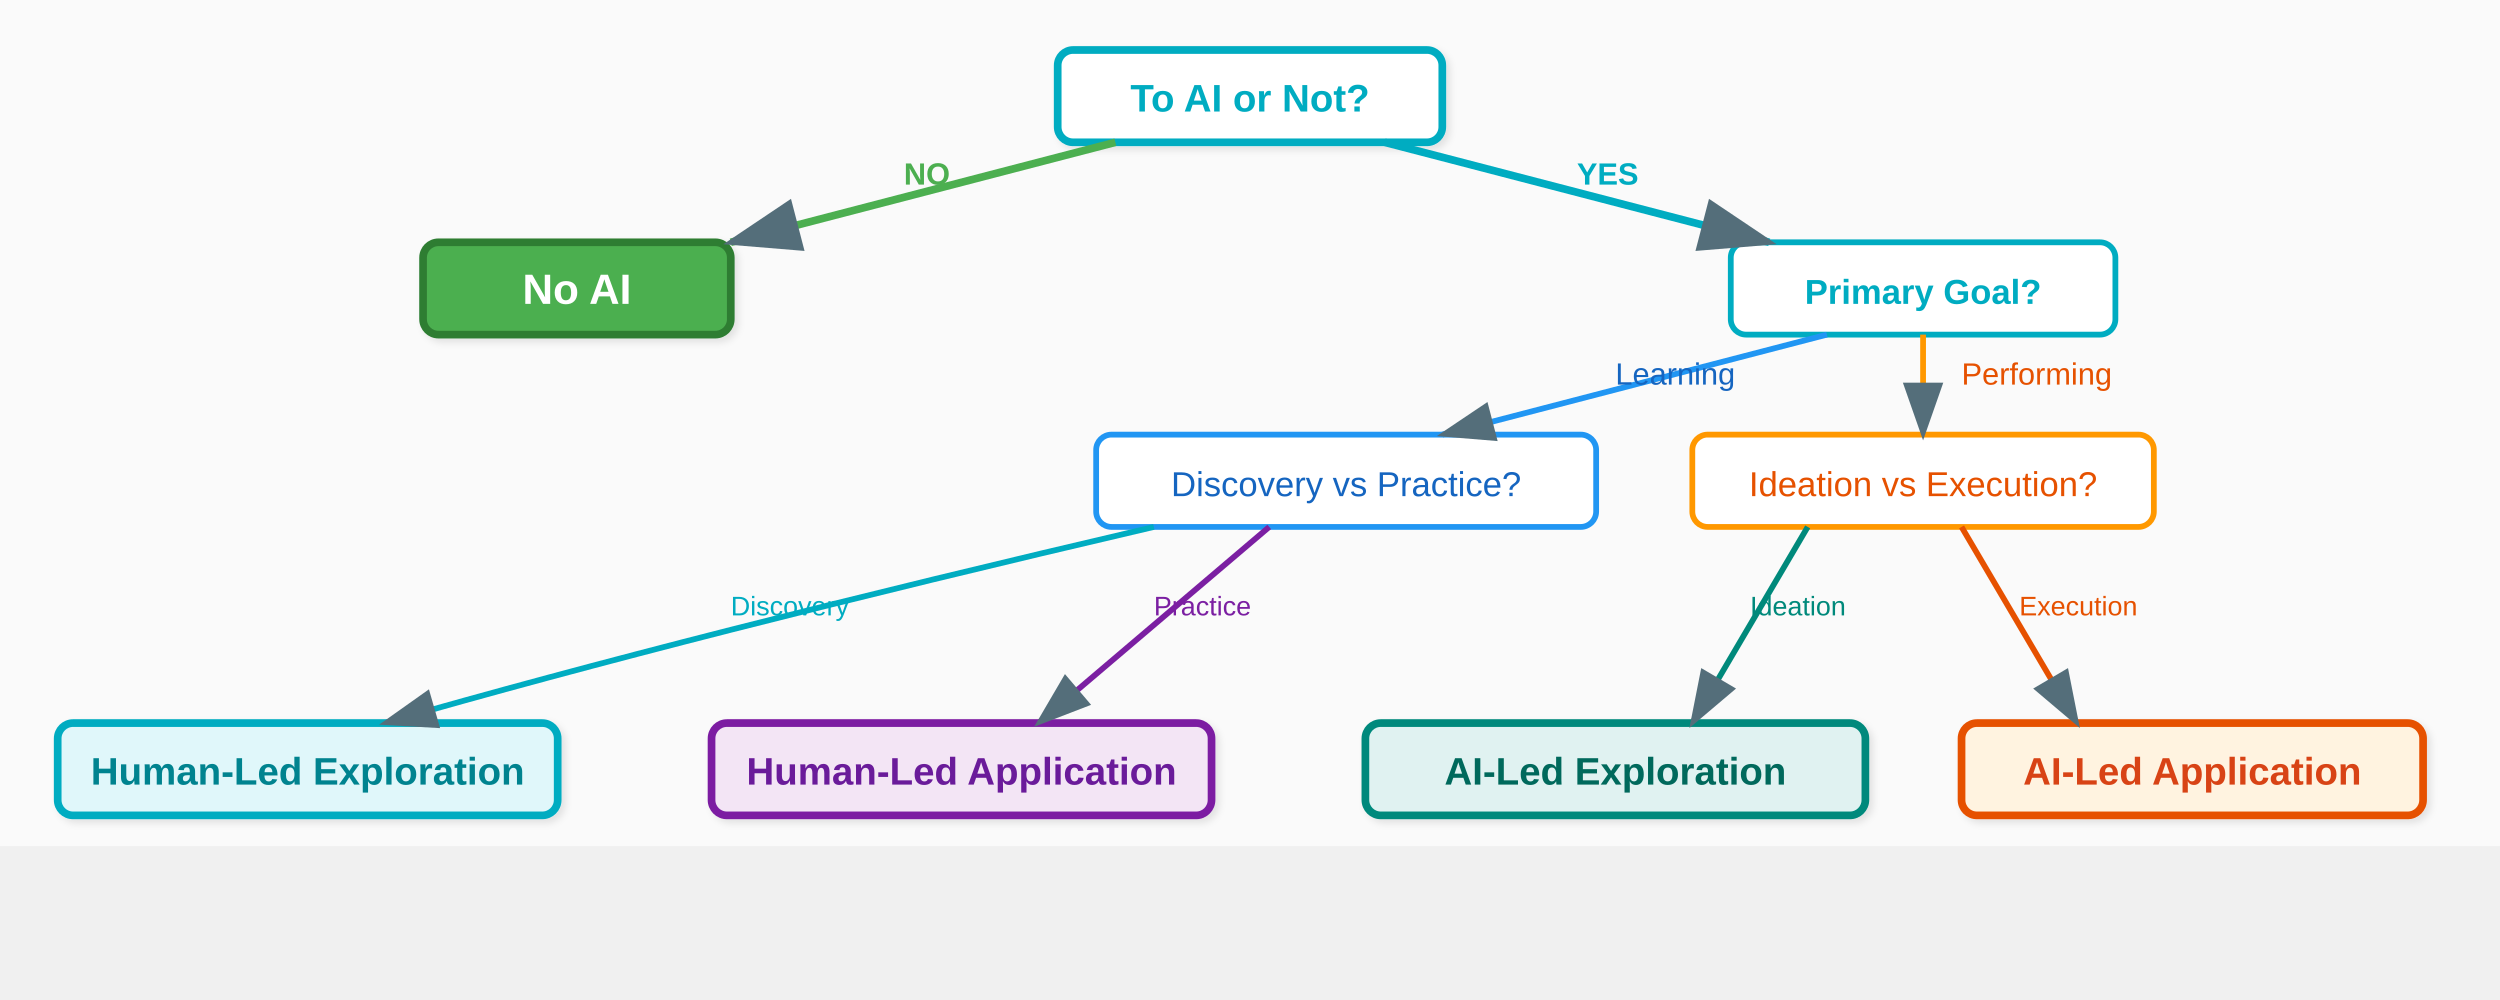
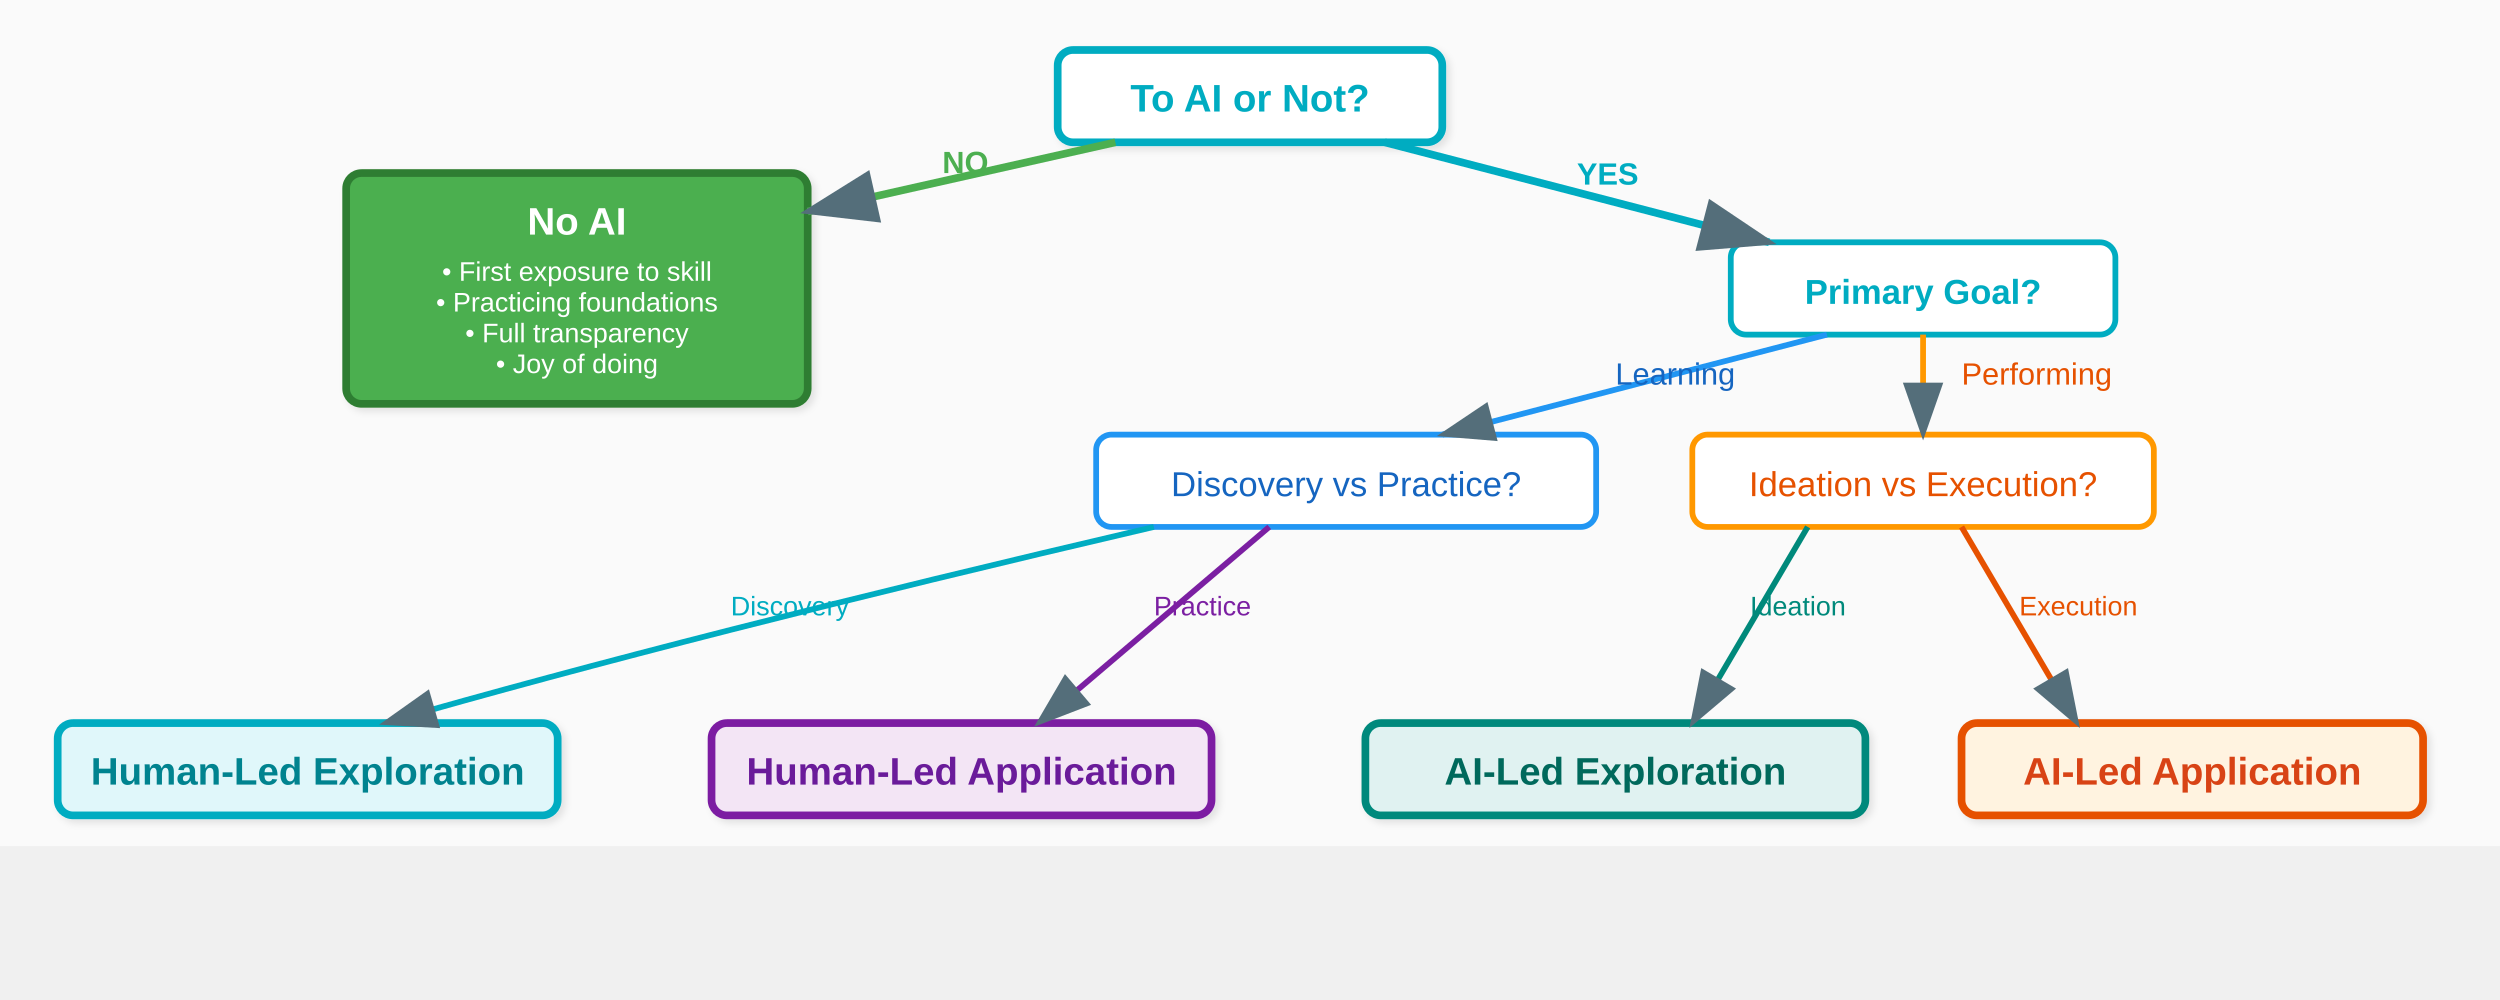
<svg xmlns="http://www.w3.org/2000/svg" viewBox="0 0 650 260" width="650" height="260">
  <defs>
    <marker id="arrow" markerWidth="10" markerHeight="7" refX="9" refY="3.5" orient="auto">
      <polygon points="0 0, 10 3.5, 0 7" fill="#546e7a" />
    </marker>
    <filter id="shadow" x="-50%" y="-50%" width="200%" height="200%">
      <feDropShadow dx="1" dy="1" stdDeviation="1" flood-opacity="0.1" />
    </filter>
  </defs>
  <rect width="650" height="220" fill="#fafafa" />
  <g id="start-node" transform="translate(325, 25)">
    <rect x="-50" y="-12" width="100" height="24" fill="white" stroke="#00acc1" stroke-width="2" rx="4" filter="url(#shadow)" />
    <text x="0" y="4" text-anchor="middle" font-family="Arial, sans-serif" font-size="10" font-weight="bold" fill="#00acc1">
      To AI or Not?
    </text>
  </g>
  <g id="no-ai-role" transform="translate(150, 75)">
-     <rect x="-40" y="-12" width="80" height="24" fill="#4caf50" stroke="#2e7d32" stroke-width="2" rx="4" filter="url(#shadow)" />
-     <text x="0" y="4" text-anchor="middle" font-family="Arial, sans-serif" font-size="11" font-weight="bold" fill="white">
+     <rect x="-60" y="-30" width="120" height="60" fill="#4caf50" stroke="#2e7d32" stroke-width="2" rx="4" filter="url(#shadow)" />
+     <text x="0" y="-14" text-anchor="middle" font-family="Arial, sans-serif" font-size="10" font-weight="bold" fill="white">
      No AI
+     </text>
+     <text x="0" y="-2" text-anchor="middle" font-family="Arial, sans-serif" font-size="7" fill="white">
+       • First exposure to skill
+     </text>
+     <text x="0" y="6" text-anchor="middle" font-family="Arial, sans-serif" font-size="7" fill="white">
+       • Practicing foundations
+     </text>
+     <text x="0" y="14" text-anchor="middle" font-family="Arial, sans-serif" font-size="7" fill="white">
+       • Full transparency
+     </text>
+     <text x="0" y="22" text-anchor="middle" font-family="Arial, sans-serif" font-size="7" fill="white">
+       • Joy of doing
    </text>
  </g>
  <g id="goal-node" transform="translate(500, 75)">
    <rect x="-50" y="-12" width="100" height="24" fill="white" stroke="#00acc1" stroke-width="1.5" rx="4" />
    <text x="0" y="4" text-anchor="middle" font-family="Arial, sans-serif" font-size="9" font-weight="bold" fill="#00acc1">
      Primary Goal?
    </text>
  </g>
  <g id="learning-branch" transform="translate(350, 125)">
    <rect x="-65" y="-12" width="130" height="24" fill="white" stroke="#2196f3" stroke-width="1.5" rx="4" />
    <text x="0" y="4" text-anchor="middle" font-family="Arial, sans-serif" font-size="9" fill="#1565c0">
      Discovery vs Practice?
    </text>
  </g>
  <g id="performance-branch" transform="translate(500, 125)">
    <rect x="-60" y="-12" width="120" height="24" fill="white" stroke="#ff9800" stroke-width="1.5" rx="4" />
    <text x="0" y="4" text-anchor="middle" font-family="Arial, sans-serif" font-size="9" fill="#e65100">
      Ideation vs Execution?
    </text>
  </g>
  <g id="human-exploring" transform="translate(80, 200)">
    <rect x="-65" y="-12" width="130" height="24" fill="#e0f7fa" stroke="#00acc1" stroke-width="2" rx="4" filter="url(#shadow)" />
    <text x="0" y="4" text-anchor="middle" font-family="Arial, sans-serif" font-size="10" font-weight="bold" fill="#00838f">
      Human-Led Exploration
    </text>
  </g>
  <g id="human-applying" transform="translate(250, 200)">
    <rect x="-65" y="-12" width="130" height="24" fill="#f3e5f5" stroke="#7b1fa2" stroke-width="2" rx="4" filter="url(#shadow)" />
    <text x="0" y="4" text-anchor="middle" font-family="Arial, sans-serif" font-size="10" font-weight="bold" fill="#6a1b9a">
      Human-Led Application
    </text>
  </g>
  <g id="ai-exploring" transform="translate(420, 200)">
    <rect x="-65" y="-12" width="130" height="24" fill="#e0f2f1" stroke="#00897b" stroke-width="2" rx="4" filter="url(#shadow)" />
    <text x="0" y="4" text-anchor="middle" font-family="Arial, sans-serif" font-size="10" font-weight="bold" fill="#00695c">
      AI-Led Exploration
    </text>
  </g>
  <g id="ai-applying" transform="translate(570, 200)">
    <rect x="-60" y="-12" width="120" height="24" fill="#fff3e0" stroke="#e65100" stroke-width="2" rx="4" filter="url(#shadow)" />
    <text x="0" y="4" text-anchor="middle" font-family="Arial, sans-serif" font-size="10" font-weight="bold" fill="#d84315">
      AI-Led Application
    </text>
  </g>
-   <line x1="290" y1="37" x2="190" y2="63" stroke="#4caf50" stroke-width="2" marker-end="url(#arrow)" />
-   <text x="235" y="48" font-family="Arial, sans-serif" font-size="8" font-weight="bold" fill="#4caf50">NO</text>
+   <line x1="290" y1="37" x2="210" y2="55" stroke="#4caf50" stroke-width="2" marker-end="url(#arrow)" />
+   <text x="245" y="45" font-family="Arial, sans-serif" font-size="8" font-weight="bold" fill="#4caf50">NO</text>
  <line x1="360" y1="37" x2="460" y2="63" stroke="#00acc1" stroke-width="2" marker-end="url(#arrow)" />
  <text x="410" y="48" font-family="Arial, sans-serif" font-size="8" font-weight="bold" fill="#00acc1">YES</text>
  <line x1="475" y1="87" x2="375" y2="113" stroke="#2196f3" stroke-width="1.5" marker-end="url(#arrow)" />
  <text x="420" y="100" font-family="Arial, sans-serif" font-size="8" fill="#1565c0">Learning</text>
  <line x1="500" y1="87" x2="500" y2="113" stroke="#ff9800" stroke-width="1.5" marker-end="url(#arrow)" />
  <text x="510" y="100" font-family="Arial, sans-serif" font-size="8" fill="#e65100">Performing</text>
  <path d="M 300 137 Q 180 165 100 188" stroke="#00acc1" stroke-width="1.5" fill="none" marker-end="url(#arrow)" />
  <text x="190" y="160" font-family="Arial, sans-serif" font-size="7" fill="#00acc1">Discovery</text>
  <line x1="330" y1="137" x2="270" y2="188" stroke="#7b1fa2" stroke-width="1.5" marker-end="url(#arrow)" />
  <text x="300" y="160" font-family="Arial, sans-serif" font-size="7" fill="#7b1fa2">Practice</text>
  <line x1="470" y1="137" x2="440" y2="188" stroke="#00897b" stroke-width="1.5" marker-end="url(#arrow)" />
  <text x="455" y="160" font-family="Arial, sans-serif" font-size="7" fill="#00897b">Ideation</text>
  <line x1="510" y1="137" x2="540" y2="188" stroke="#e65100" stroke-width="1.5" marker-end="url(#arrow)" />
  <text x="525" y="160" font-family="Arial, sans-serif" font-size="7" fill="#e65100">Execution</text>
</svg>
